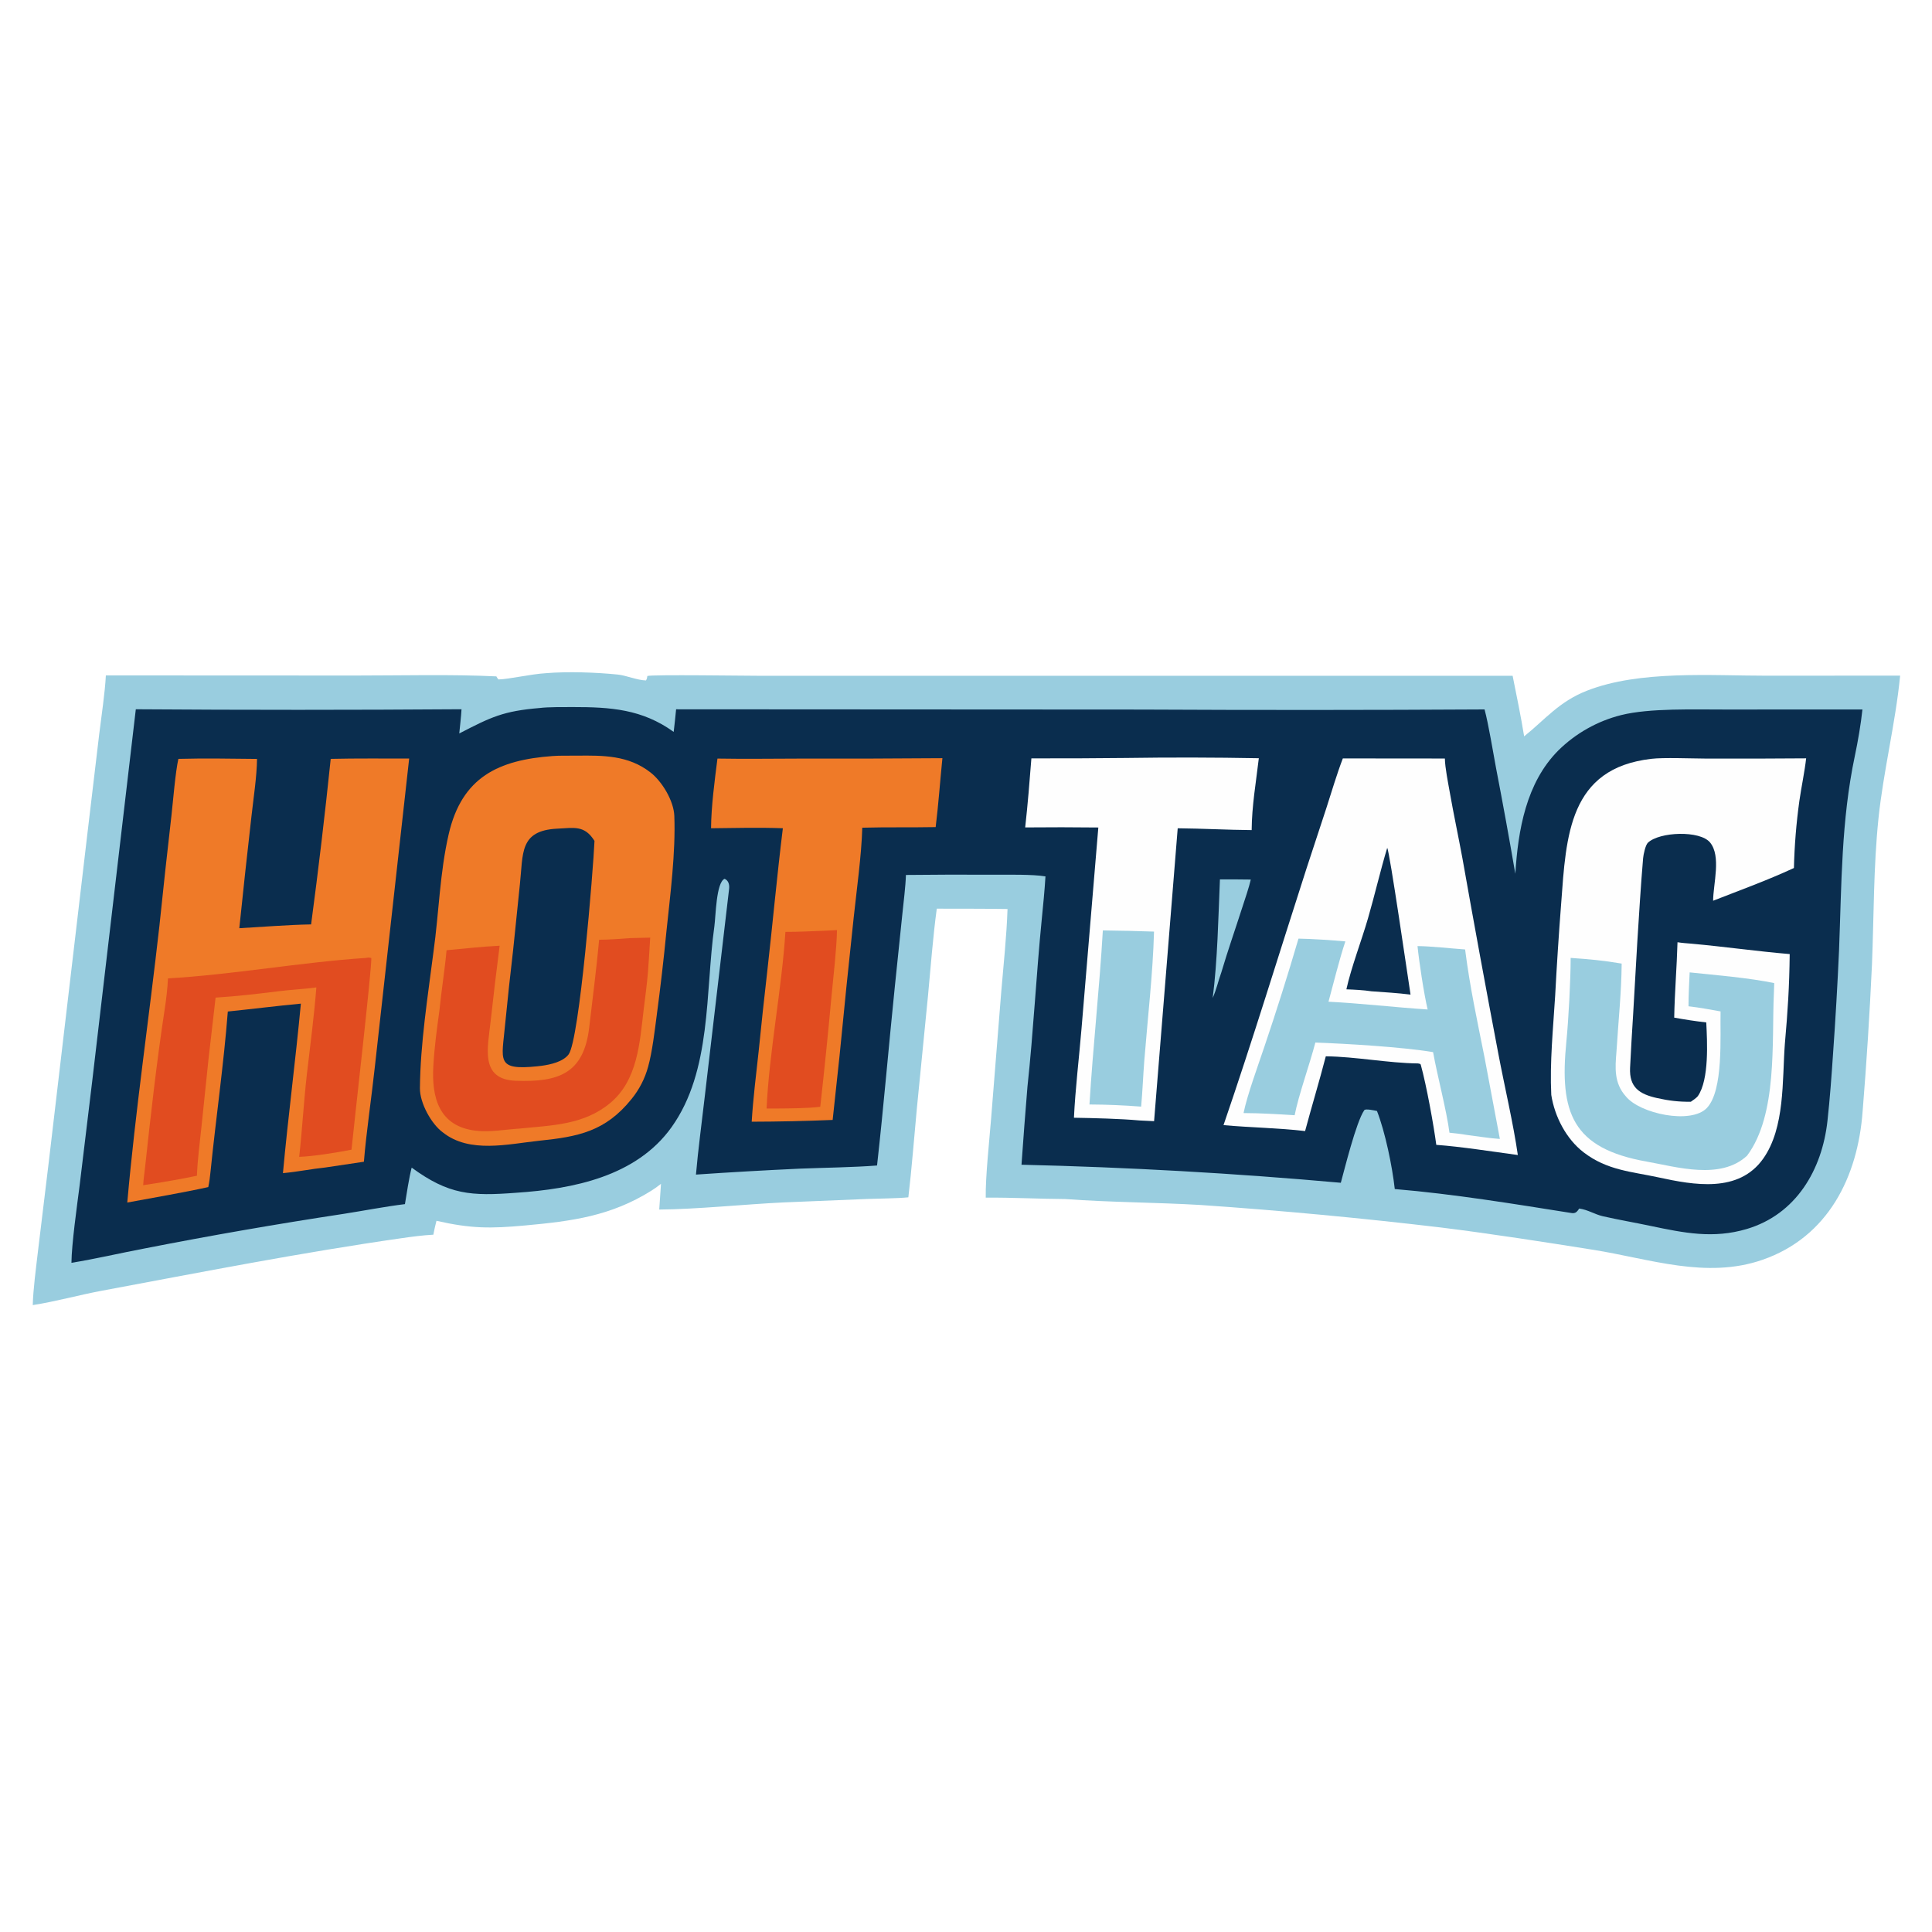
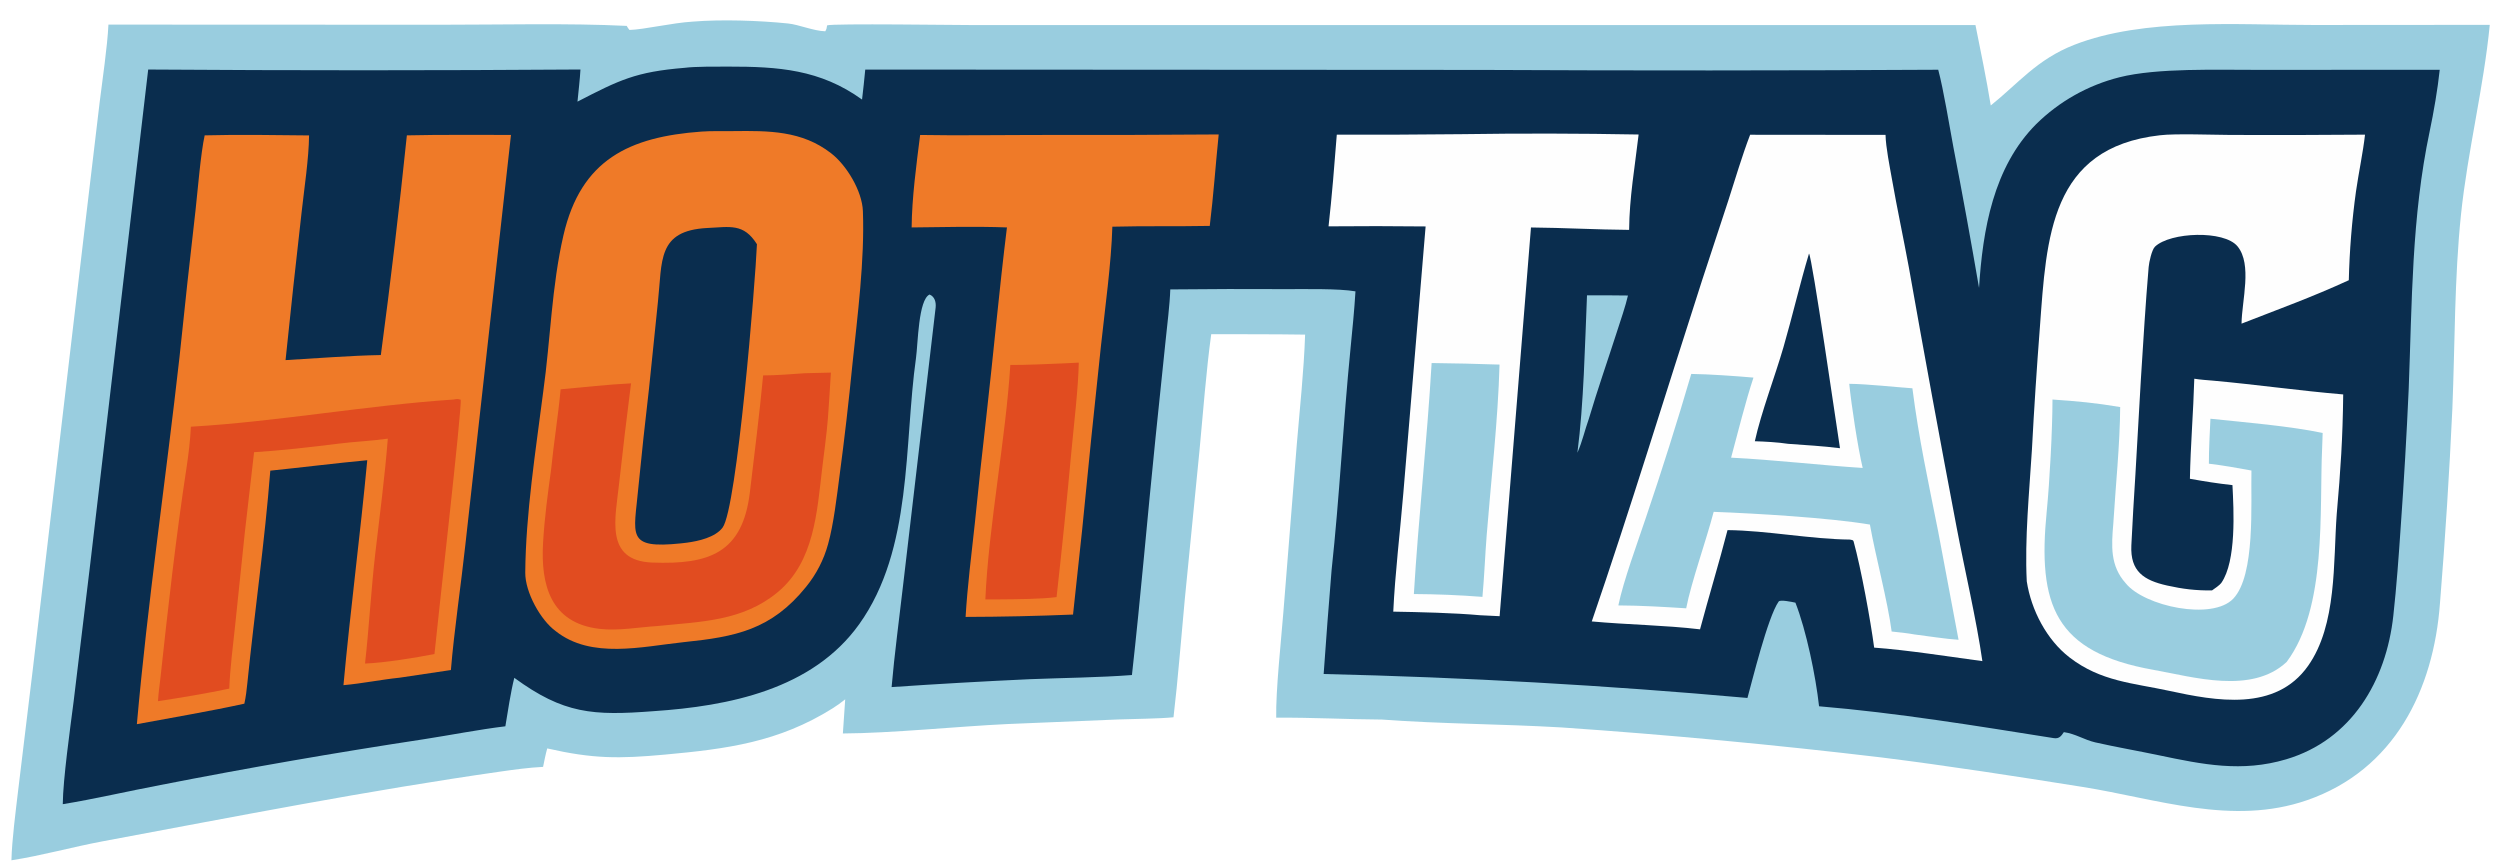
- <svg xmlns="http://www.w3.org/2000/svg" width="1200" height="1200" viewBox="0 0 1200 1200" fill="none">
+ <svg xmlns="http://www.w3.org/2000/svg" width="1170" height="405" viewBox="15 408 1170 405" fill="none">
  <path d="M339.25 418.114C352.631 417.011 370.218 417.601 383.737 418.98C388.888 419.505 395.699 422.48 401.226 422.642C401.933 421.367 401.85 421.321 402.083 419.877C404.59 418.893 464.445 419.754 470.476 419.732L939.516 419.733C941.959 431.896 944.701 445.172 946.676 457.358C959.69 446.933 968.285 435.789 985.811 428.954C1018.46 416.212 1062.45 419.708 1097.69 419.694L1180.21 419.634C1177.34 449.122 1169.82 478.924 1166.75 508.385C1163.63 538.414 1163.93 569.032 1162.71 599.215C1161.3 629.555 1159.38 659.865 1156.92 690.141C1153.96 730.986 1135.46 768.363 1094.7 782.49C1059.74 794.631 1024.42 781.816 989.648 776.285C958.377 771.311 926.719 766.383 895.301 762.457C845.584 756.551 795.732 751.875 745.793 748.441C717.838 746.801 689.525 746.813 661.746 744.756C645.164 744.656 629.104 743.754 612.264 743.871C612.012 731.367 614.584 707.596 615.615 694.523L621.908 615.873C623.332 598.711 625.213 581.827 625.793 564.602C611.203 564.381 596.455 564.434 581.854 564.394C579.538 581.204 577.982 601.658 576.362 618.861L569.466 688.617C567.752 706.705 566.32 725.754 564.196 743.684C557.121 744.387 545.907 744.416 538.479 744.703L486.483 746.854C462.733 747.984 432.284 751.148 409.464 751.266L410.556 735.281C408.667 736.805 406.692 738.223 404.64 739.518C379.329 755.385 355.158 758.496 326.231 761.15C304.627 763.125 292.619 763.16 271.103 758.262C270.291 761.203 269.765 763.916 269.16 766.898C262.603 767.221 255.741 768.158 249.244 769.09C186.939 778.008 125.147 790.154 63.291 801.686C48.995 804.352 34.645 808.4 20.352 810.615C20.569 801.135 22.363 787.617 23.477 778.049L30.354 721.213L54.347 517.262L61.63 455.947C62.975 444.871 65.222 430.175 65.749 419.515L220.889 419.583C248.649 419.597 281.006 418.768 308.3 420.117C309.098 421.448 308.667 420.816 309.587 422.017C316.29 421.859 329.543 418.687 339.25 418.114Z" fill="#99CDDF" />
  <path d="M335.324 439.746C340.333 439.09 350.602 439.175 355.745 439.17C379.26 439.147 398.852 440.476 418.438 454.594C419.034 450.048 419.457 445.146 419.938 440.559L708.574 440.723C779.742 441.076 850.916 441.048 922.09 440.64C924.574 449.897 927.357 467.101 929.232 477.112C933.451 498.943 937.436 520.817 941.191 542.732C942.902 515.514 947.918 486.156 967.922 466.103C978.715 455.455 992.162 447.884 1006.86 444.172C1024.56 439.708 1052.7 440.749 1071.77 440.696L1156.79 440.661C1155.84 449.705 1153.98 460.5 1152.09 469.451C1143.58 509.78 1143.86 549.275 1142.27 590.092C1141.31 611.578 1140.07 633.047 1138.54 654.498C1137.6 668.455 1136.6 682.283 1135.07 696.188C1131.73 726.639 1115.57 754.254 1084.93 763.354C1064.13 769.529 1045.95 765.791 1025.32 761.461C1015.41 759.375 1005.42 757.67 995.531 755.42C990.498 754.26 986.297 751.389 980.883 750.639C979.629 752.52 978.656 753.844 976.154 753.445C940.072 747.721 902.701 741.586 866.32 738.539C864.762 724.394 860.344 703.025 855.258 690.047C853.547 689.689 848.121 688.518 847.412 689.52C842.314 696.715 834.861 727.33 832.805 734.643C766.834 728.725 700.687 724.986 634.471 723.434C635.602 707.238 636.838 691.043 638.18 674.859C641.9 640.541 643.623 605.566 647.039 571.167C647.912 562.329 648.826 553.196 649.359 544.353C641.52 542.977 625.559 543.332 616.945 543.31C598.857 543.201 580.775 543.248 562.693 543.45C562.477 550.508 561.185 560.683 560.445 567.955L555.771 613.055C551.982 649.928 548.869 687.1 544.747 723.914C529.999 725.062 511.843 725.268 496.868 725.865C475.322 726.855 453.789 728.086 432.271 729.557C433.567 714.428 435.885 697.277 437.626 682.049L452.874 551.962C453.136 549.526 452.517 546.857 450.039 545.835C444.772 548.241 444.611 568.966 443.698 575.458C437.969 616.225 442.204 664.998 417.128 700.096C395.228 730.752 355.974 738.48 320.771 740.836C292.533 742.998 278.805 742.148 255.693 725.221C254.044 731.678 252.609 741.264 251.51 747.908C239.228 749.397 225.708 752.045 213.322 753.967C172.124 760.219 131.064 767.355 90.172 775.371C75.078 778.225 59.394 781.904 44.376 784.359C44.481 772.734 47.874 748.658 49.449 736.348L57.27 671.584L84.354 440.538C151.787 441.011 219.223 441.006 286.655 440.527C286.393 445.241 285.717 450.803 285.261 455.566C304.962 445.39 312.537 441.624 335.324 439.746Z" fill="#0A2D4E" />
  <path d="M343.204 469.59C347.469 469.247 353.65 469.408 358.185 469.355C374.744 469.16 390.311 469.107 403.946 479.72C411.191 485.293 418.487 497.381 418.836 506.79C419.692 529.837 416.314 555.654 413.93 578.549C412.229 595.904 410.227 613.23 407.923 630.516C406.677 640.049 405.117 653.49 402.547 662.625C400.55 669.949 397.036 676.775 392.233 682.658C375.961 702.832 359.083 706.037 334.959 708.527C315.521 710.584 291.698 716.566 275.106 703.395C268.041 698.309 260.751 685.201 260.821 675.99C261.032 648.398 265.761 618.557 269.247 591.182C272.653 566.813 273.151 542.122 278.701 518.084C286.89 482.61 309.645 472.039 343.204 469.59Z" fill="#EF7A28" />
  <path d="M391.662 582.668L403.858 582.375C403.448 589.535 402.982 596.695 402.46 603.85C401.846 611.473 400.708 619.471 399.795 627.111C397.34 647.643 396.097 670.904 378.953 685.154C362.579 698.766 342.792 698.941 322.758 700.975C313.966 701.525 304.401 703.324 295.638 702.316C272.64 699.674 268.011 681.697 269.152 662.109C269.863 649.887 271.322 639.463 272.926 627.674C274.162 615.152 276.22 602.748 277.369 590.197C288.425 589.23 299.228 587.936 310.335 587.408C308.336 602.953 306.48 618.516 304.768 634.096C303.032 650.408 297.754 670.424 320.285 671.279C347.047 672.287 362.602 666.744 365.961 638.215C368.119 619.887 370.454 601.781 372.145 583.687C378.459 583.7 385.32 583.095 391.662 582.668Z" fill="#E14C20" />
  <path d="M346.01 514.699C356.619 514.208 363.04 512.388 369.248 522.299C368.547 539.35 359.93 645.943 353.17 654.914C349.721 659.496 341.896 661.242 336.468 661.969C335.587 662.086 334.704 662.191 333.82 662.285C307.659 665.016 311.753 658.518 313.734 636.334C315.257 620.824 316.926 605.326 318.739 589.846L322.912 549.275C325.003 530.125 322.453 515.912 346.01 514.699Z" fill="#0A2D4E" />
  <path d="M205.413 471.351C221.346 470.973 238.165 471.175 254.141 471.141L232.836 662.537C230.812 681.322 227.521 703.26 226.021 721.576L202.005 725.162C193.259 726.059 184.737 727.852 175.738 728.66C178.941 693.732 183.579 658.564 186.875 623.379C171.898 624.791 156.553 626.725 141.5 628.271C138.921 661.395 134.122 694.523 130.775 727.582C130.443 730.863 130.075 734.104 129.36 737.32C113.267 740.859 95.33 743.877 79.056 746.918C84.033 690.445 92.645 631.869 99.008 575.122C101.377 552.168 103.88 529.226 106.518 506.301C107.504 497.337 108.954 479.544 110.79 471.35C125.95 470.927 144.372 471.203 159.641 471.379C159.547 482.128 157.388 496.136 156.171 507.183C153.529 530.285 151.018 553.402 148.639 576.532C163.335 575.705 178.596 574.427 193.236 574.162C197.795 539.953 201.854 505.679 205.413 471.351Z" fill="#EF7A28" />
  <path d="M227.251 594.984C228.963 594.715 228.938 594.609 230.58 595.043C231.47 597.398 219.375 702.656 218.331 714.082C209.466 715.84 194.636 718.236 185.832 718.541C187.712 701.824 188.687 683.877 190.63 667.037C192.694 649.16 195.101 631.225 196.492 613.289C188.924 614.367 180.762 614.701 173.142 615.662C159.969 617.32 147.168 618.785 133.911 619.635L129.569 657.281L125.074 700.441C124.051 710.039 122.672 720.703 122.305 730.271C112.232 732.428 99.114 734.619 88.943 736.148C89.119 732.48 89.68 728.982 90.074 725.35C93.649 692.379 97.299 659.584 102.306 626.789C103.222 620.795 104.074 613.682 104.332 607.693C144.09 605.42 187.698 597.574 227.251 594.984Z" fill="#E14C20" />
  <path d="M1025.82 471.308C1033.06 470.423 1050.88 471.126 1059.12 471.16C1080.02 471.241 1100.93 471.194 1121.83 471.019C1120.92 479.169 1118.82 489.06 1117.61 497.52C1115.7 511.319 1114.57 525.215 1114.24 539.142C1097.04 547.065 1081.61 552.591 1064.04 559.467C1064.17 548.702 1069.14 531.789 1062.16 523.288C1055.88 515.629 1030.7 516.605 1023.54 523.43C1022.03 524.873 1020.76 530.719 1020.57 532.99C1019.09 550.348 1018.06 567.792 1016.95 585.184L1014.37 630.076C1013.7 641.139 1012.97 652.219 1012.47 663.264C1011.92 675.398 1018.26 679.582 1029.23 682.031C1036.59 683.678 1042.68 684.398 1050.21 684.322C1051.22 683.678 1053.93 681.727 1054.54 680.854C1061.72 670.588 1060.38 646.699 1059.79 635.039C1052.68 634.254 1046.91 633.322 1039.88 632.068C1040.16 616.465 1041.49 600.908 1041.93 585.243C1044.86 585.715 1047.78 585.901 1050.73 586.148C1071 587.977 1091.45 590.9 1111.62 592.594C1111.39 613.072 1110.42 627.797 1108.59 648.586C1106.92 671.115 1108.76 700.412 1095.16 719.654C1079.93 741.205 1052.05 736.055 1030.08 731.291C1013.41 727.67 998.186 726.973 983.555 715.687C972.85 707.437 965.613 693.557 963.527 680.068C962.525 660.053 964.699 638.525 965.936 618.516C966.949 599.344 968.197 580.184 969.68 561.04C972.773 519.104 974.461 477.1 1025.82 471.308Z" fill="#FEFEFE" />
  <path d="M975.562 594.979C987.428 595.787 995.467 596.525 1007.25 598.5C1007.11 616.377 1005.11 635.297 1004.02 653.168C1003.17 663.346 1002.45 672.738 1009.86 680.988C1018.54 691.764 1050.36 698.531 1060.18 688.166C1070.61 677.162 1068.33 643.477 1068.67 628.207C1061.88 626.977 1055.62 625.822 1048.76 625.014C1048.75 618.006 1049.16 610.975 1049.48 603.967C1065.64 605.66 1086.44 607.365 1102.01 610.623L1101.77 617.432C1100.4 647.227 1104.14 692.391 1085.15 717.797C1068.72 733.131 1041.37 724.77 1022.88 721.5C976.482 713.297 968.531 691.008 972.879 647.191C974.221 633.645 975.551 609.229 975.562 594.979Z" fill="#99CDDF" />
  <path d="M834.059 471.069L897.434 471.128C897.533 476.8 899.443 486.201 900.457 491.976C902.871 505.732 905.818 519.41 908.35 533.161C915.521 573.662 922.957 614.115 930.65 654.522C934.441 674.578 939.949 697.805 942.75 717.404C927.152 715.307 907.494 712.195 892.107 711.088C890.461 698.684 886.037 674.256 882.486 661.383C882.281 660.65 881.672 660.732 880.775 660.522C862.488 660.34 841.746 656.268 823.482 656.092C819.504 671.502 814.758 687.047 810.615 702.527C794.01 700.559 776.619 700.377 759.949 698.83C777.82 646.805 794.596 591.744 811.57 539.209L823.787 502.039C826.963 492.188 830.379 480.636 834.059 471.069Z" fill="#FEFEFE" />
  <path d="M806.508 583C814.758 583.104 827.426 583.989 835.623 584.719C831.85 596.092 828.346 610.441 825.152 622.184C845.344 623.191 866.396 625.687 886.734 627C884.449 617.408 881.402 597.264 880.447 587.625C888.902 587.707 901.113 589.102 910.002 589.717C913.078 613.746 917.408 633.24 922.066 656.742L931.6 707.42C925.43 707.045 917.356 705.697 911.022 704.93C907.406 704.273 903.932 703.939 900.287 703.547C898.518 689.725 892.752 668.285 890.115 653.496C870.996 650.297 836.766 648.287 816.996 647.543C813.357 661.436 806.514 680.402 804.135 692.689C792.996 691.992 783.58 691.412 772.389 691.336C774.697 680.039 781.482 661.635 785.25 650.355C792.803 628.055 799.893 605.596 806.508 583Z" fill="#99CDDF" />
  <path d="M861.615 526.656C863.033 528.1 874.553 607.828 876.111 617.766C868.248 616.769 859.805 616.289 851.848 615.709C846.896 614.959 841.26 614.672 836.262 614.496C839.221 601.025 845.719 584.094 849.656 570.497C853.846 556.052 857.338 540.873 861.615 526.656Z" fill="#0A2D4E" />
  <path d="M445.624 471.164C463.055 471.482 481.467 471.175 498.962 471.165C527.759 471.234 556.556 471.152 585.352 470.921C583.901 485.088 582.902 499.637 581.164 513.723C565.993 514.019 550.862 513.689 535.579 514.093C535.109 531.129 532.09 552.658 530.25 569.87C527.161 598.547 524.225 627.246 521.445 655.957L517.178 695.613C500.427 696.305 483.663 696.674 466.898 696.715C467.747 682.523 469.684 666.979 471.231 652.834C472.88 636.334 474.654 619.852 476.552 603.381C479.923 573.699 482.576 544.217 486.249 514.437C471.832 513.892 456.121 514.272 441.648 514.443C441.745 500.88 443.901 484.762 445.624 471.164Z" fill="#EF7A28" />
  <path d="M512.536 578.067L519.871 577.706C519.665 589.242 517.617 606.633 516.492 618.504C514.389 641.508 512.05 664.482 509.476 687.439C502.417 688.389 490.246 688.453 483.02 688.506H476.141C477.687 653.941 485.662 613.535 487.832 578.806C495.653 578.858 504.632 578.348 512.536 578.067Z" fill="#E14C20" />
  <path d="M699.07 470.792C726.668 470.382 754.277 470.435 781.875 470.951C780.117 486.019 777.551 500.437 777.428 515.587C762.293 515.469 746.877 514.602 731.496 514.458L716.824 696.375L707.666 695.93C695.666 694.834 679.072 694.453 667.049 694.248C667.857 676.799 670.271 656.584 671.754 638.854L682.189 513.974C667.049 513.797 651.908 513.782 636.762 513.929C638.326 500.034 639.533 484.997 640.617 471.033C660.1 471.084 679.588 471.004 699.07 470.792Z" fill="#FEFEFE" />
  <path d="M685.002 577.898C695.596 578.021 706.195 578.264 716.783 578.626C716.104 604.324 712.816 632.707 710.777 658.371C710.01 668.074 709.676 677.566 708.785 687.34C698.104 686.508 687.398 686.068 676.688 686.01C678.873 649.916 682.893 614.139 685.002 577.898Z" fill="#99CDDF" />
  <path d="M757.717 546.217C764.104 546.18 770.496 546.209 776.883 546.304C775.869 550.937 773.191 558.697 771.662 563.454C767.285 577.079 762.65 590.279 758.572 604.025C756.645 609.387 755.602 614.49 753.223 619.881C756.217 596.836 756.732 569.54 757.717 546.217Z" fill="#99CDDF" />
</svg>
